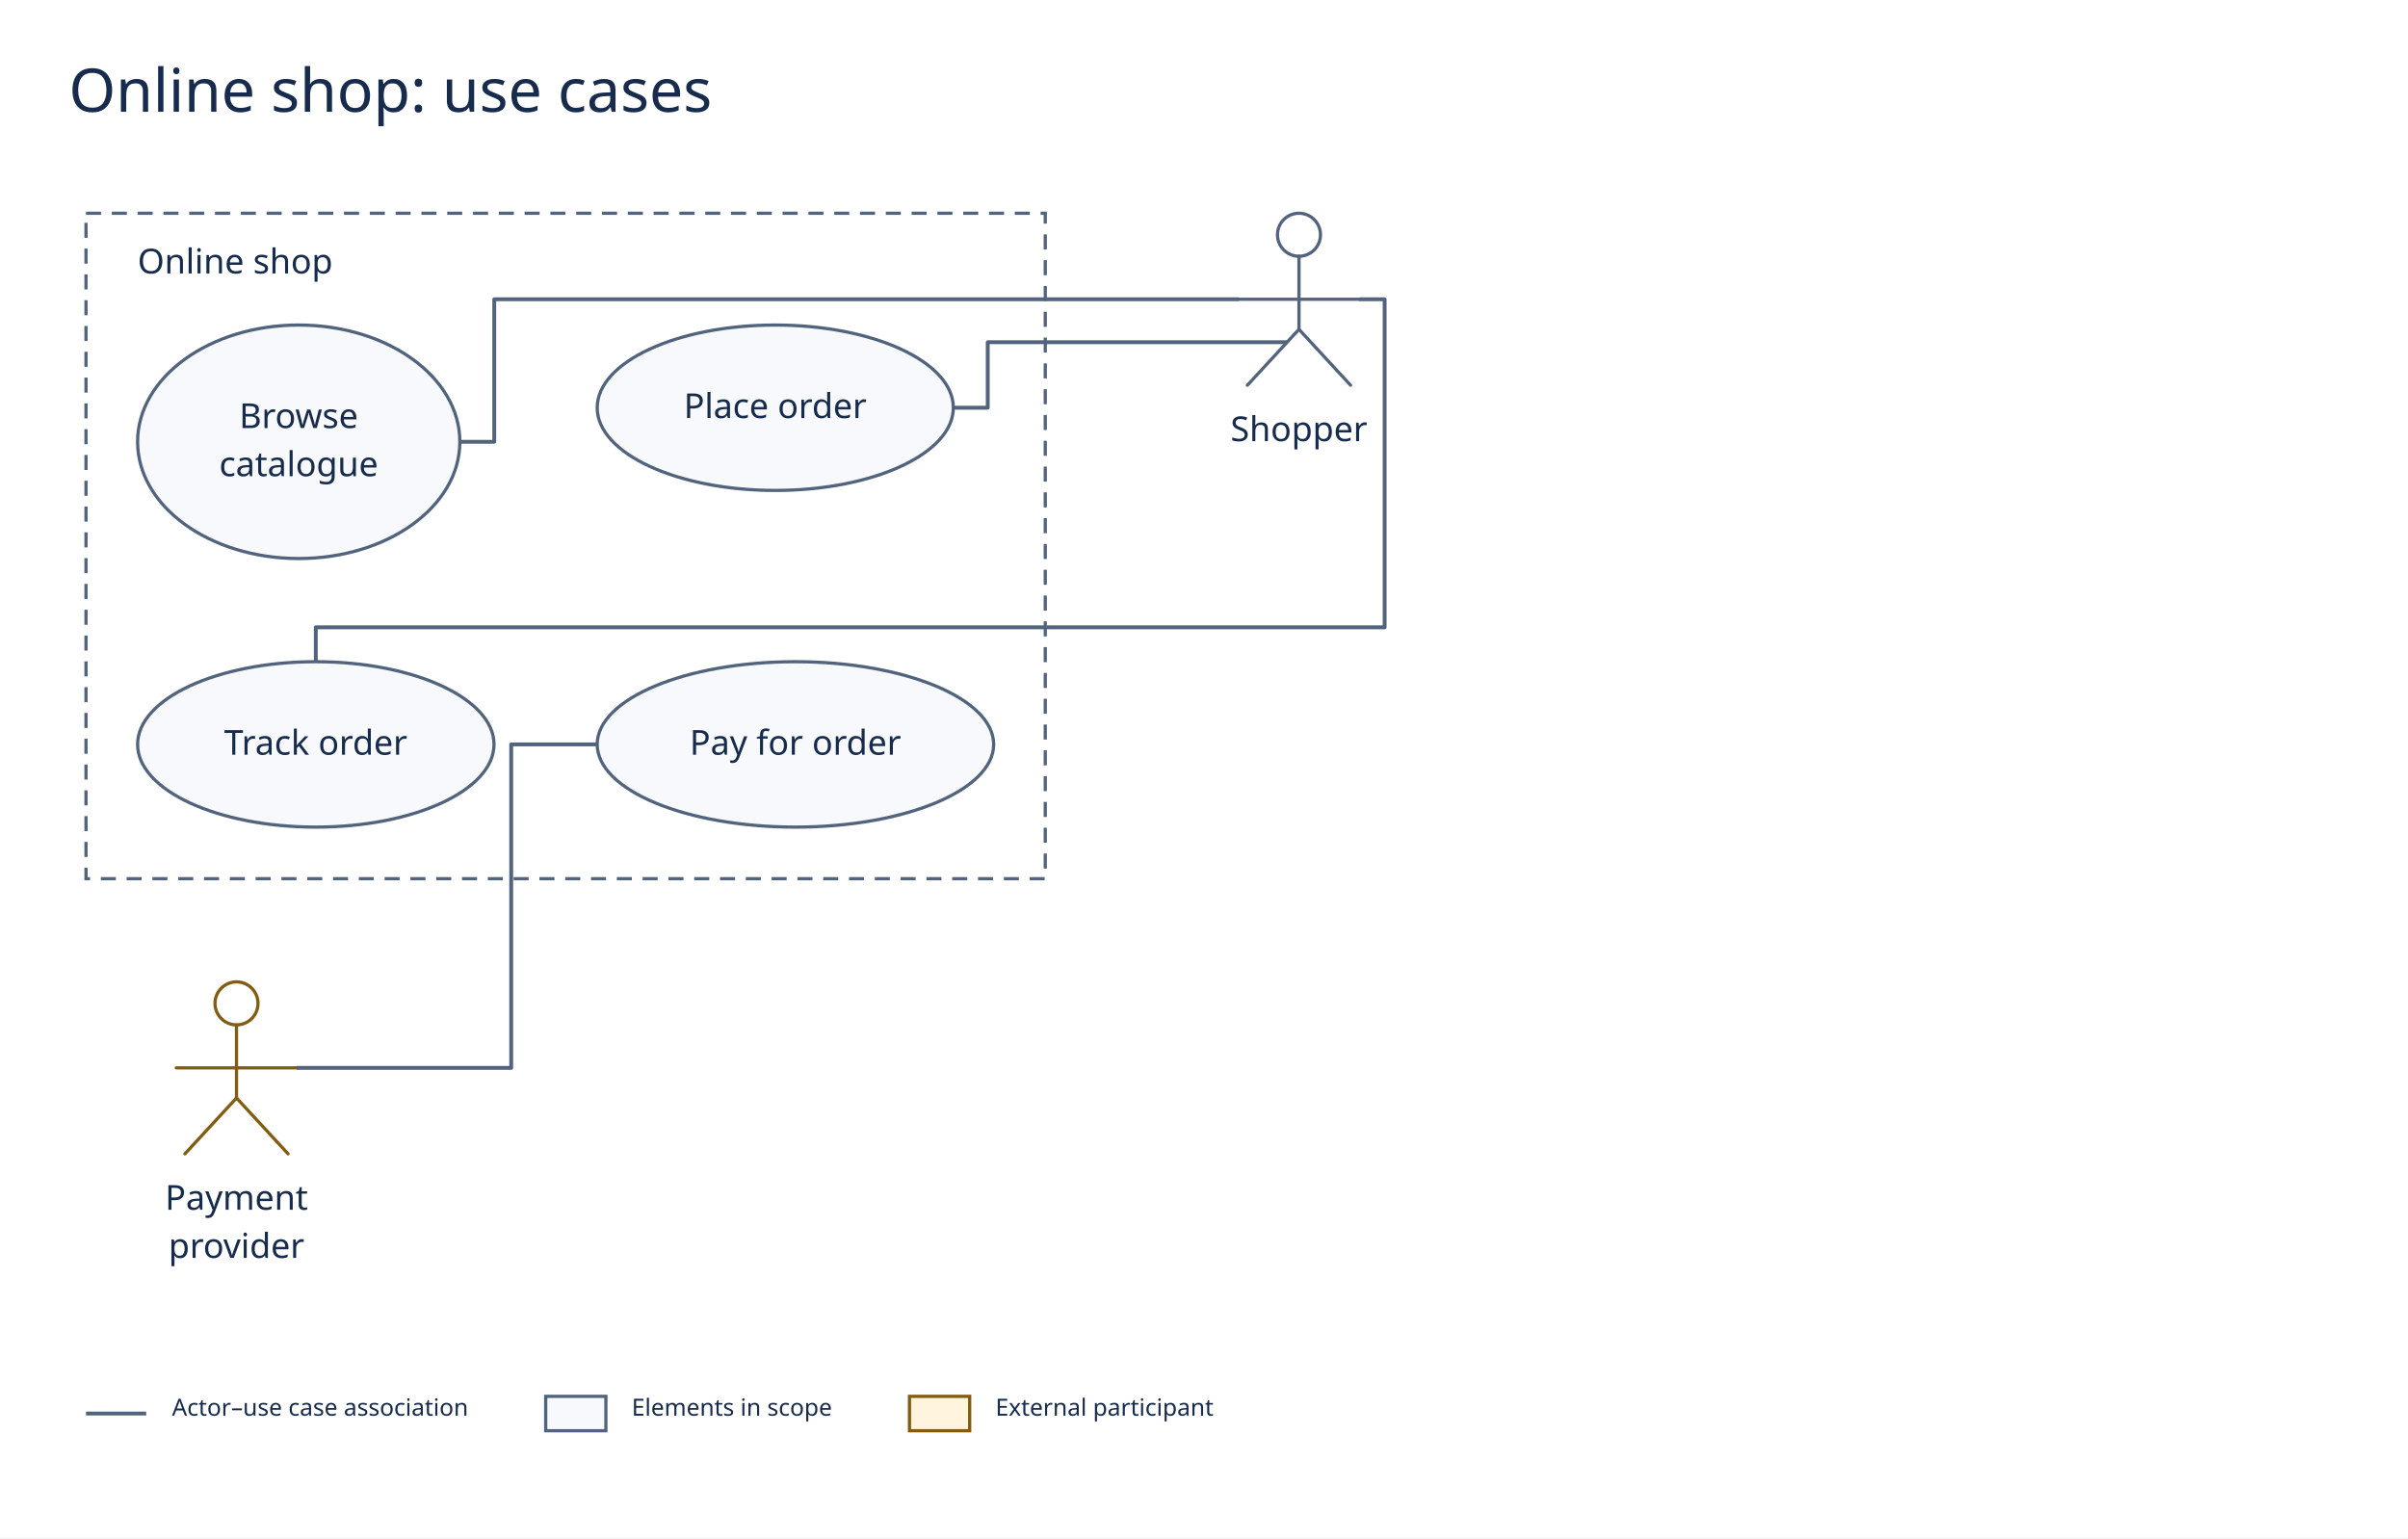
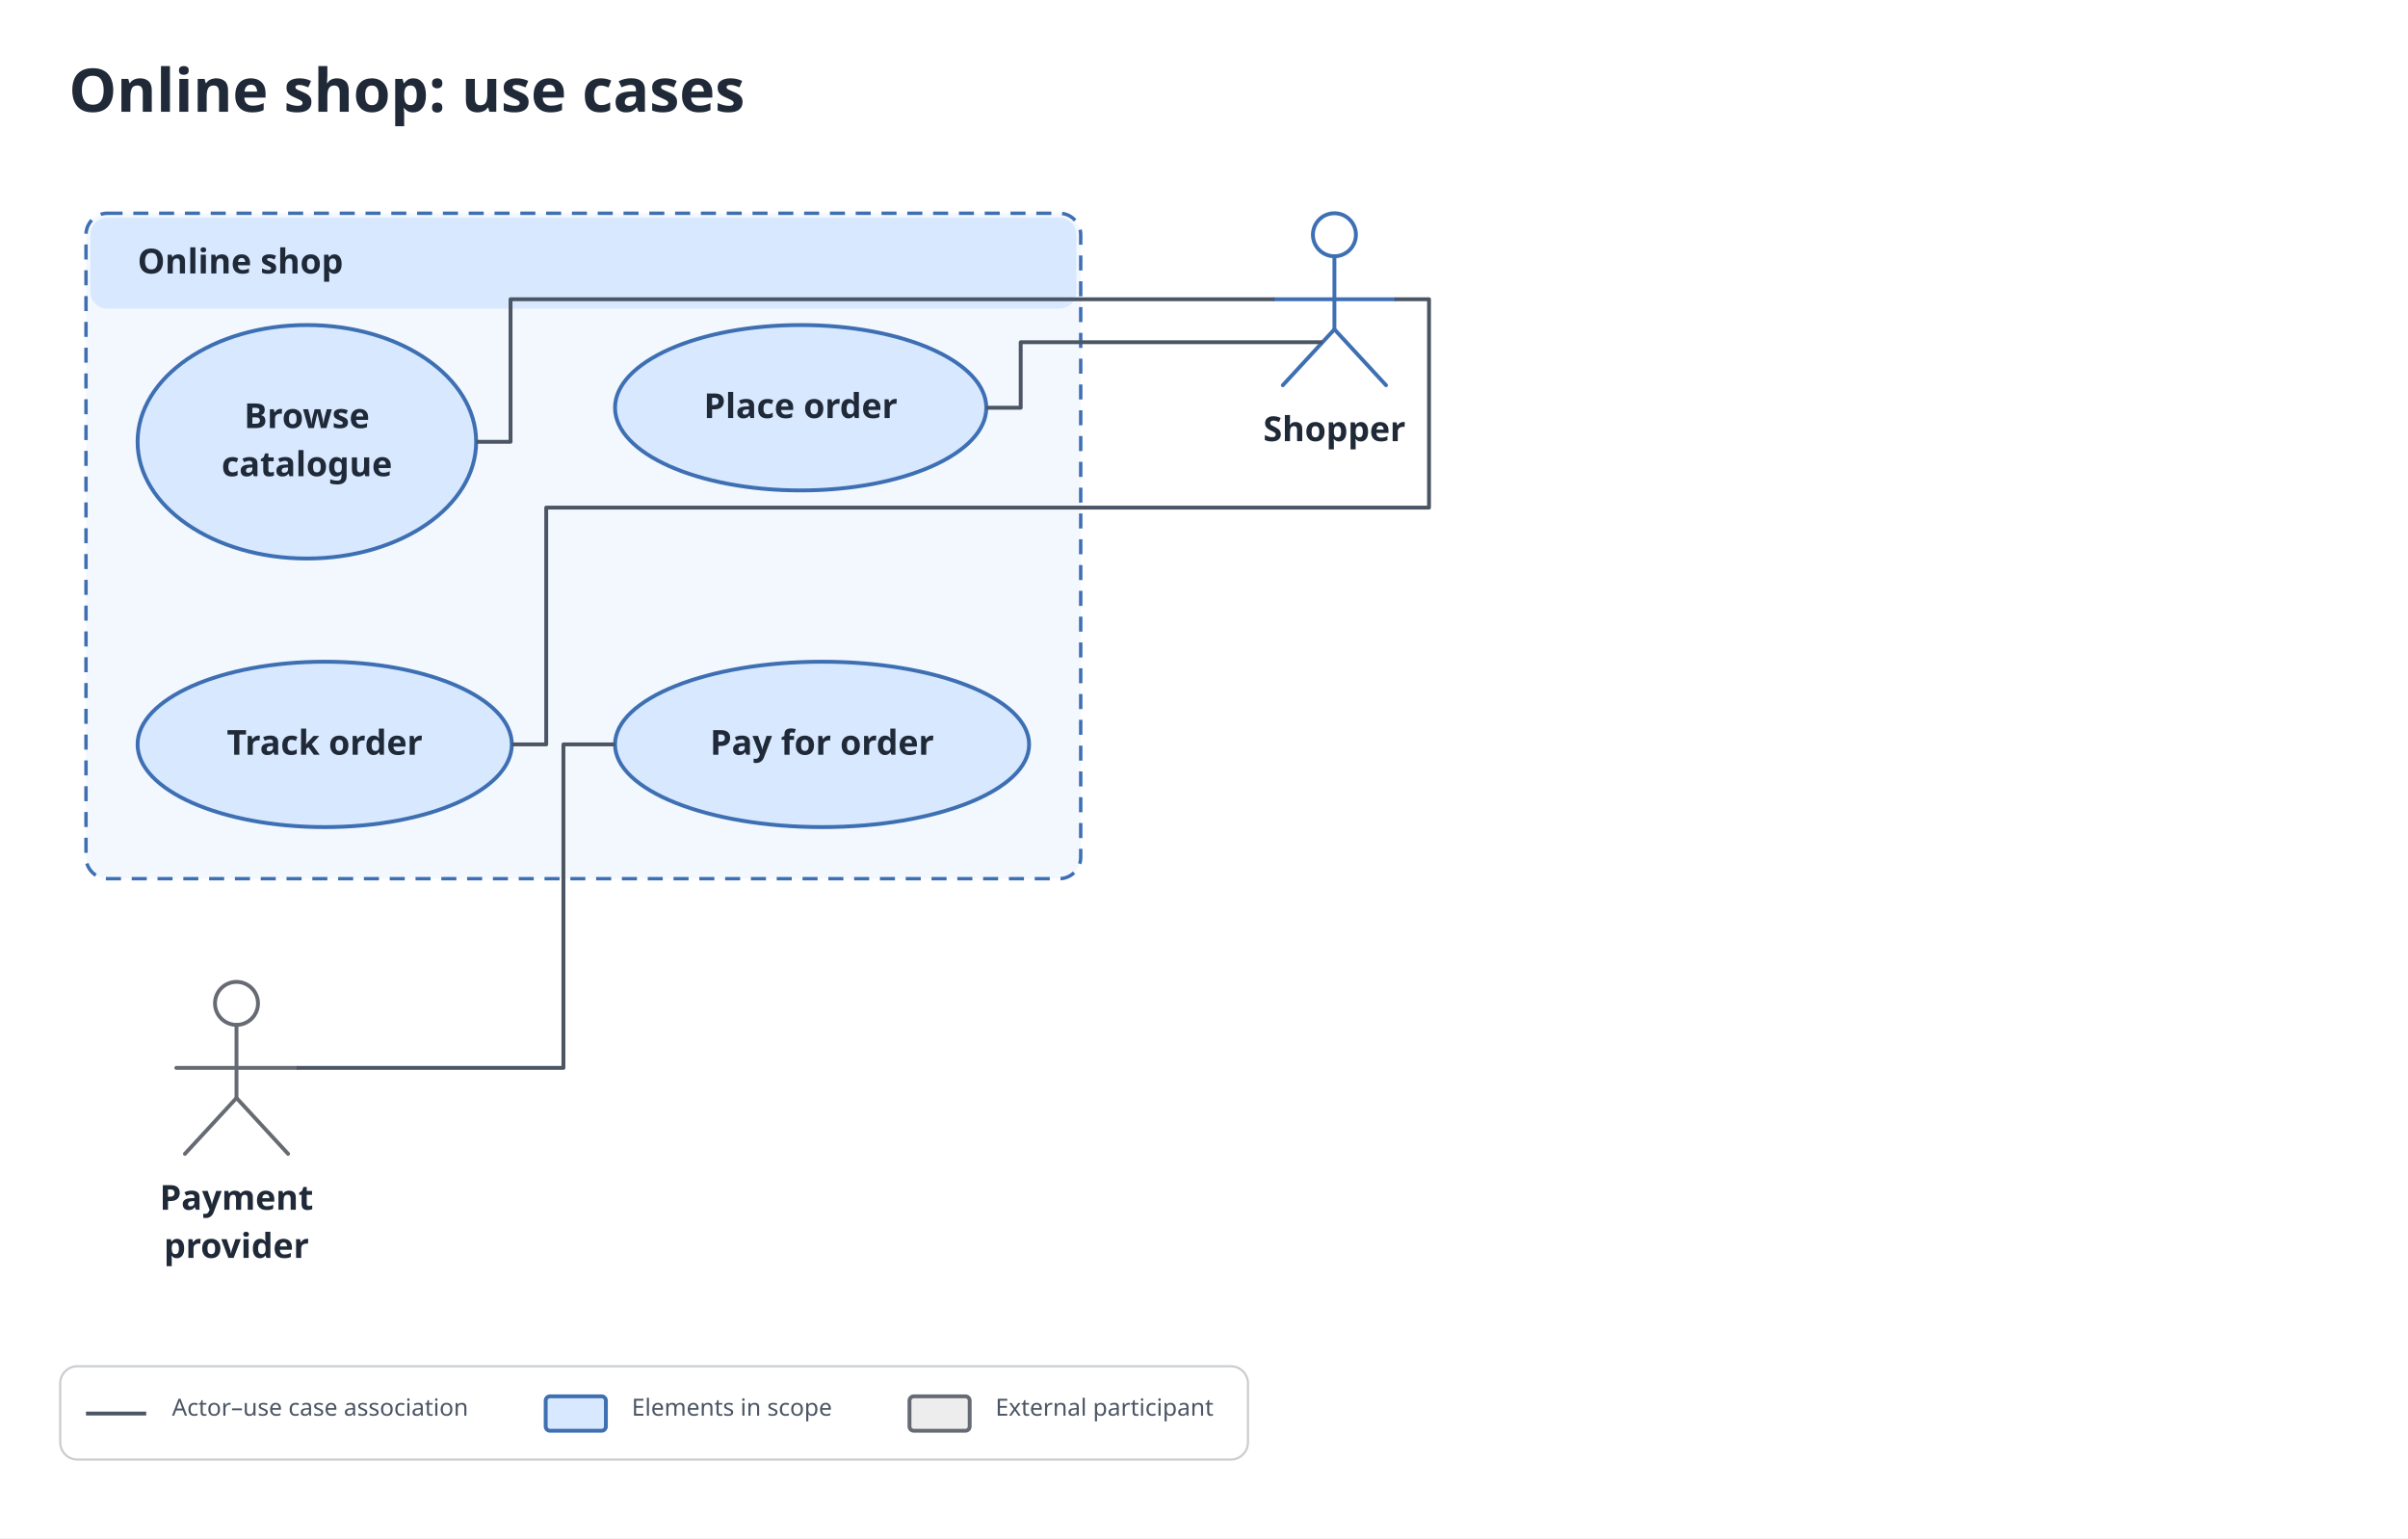
<svg xmlns="http://www.w3.org/2000/svg" viewBox="0 0 1120 715.545" width="1120" height="715.545" lang="en" role="img" aria-labelledby="b1-en-document-title b1-en-document-desc" data-archatlas="0.1" data-measured-with="pillow">
  <defs>
    <marker id="b1-en-marker-peer-arrow" viewBox="0 0 10 10" refX="10" refY="5" markerWidth="8" markerHeight="8" markerUnits="userSpaceOnUse" orient="auto-start-reverse">
-       <path d="M 0 0 L 10 5 L 0 10 Z" fill="#52647d" stroke="#52647d" stroke-width="1.5" />
+       <path d="M 0 0 L 10 5 L 0 10 Z" fill="#4B5563" stroke="#4B5563" stroke-width="1.5" />
    </marker>
    <marker id="b1-en-marker-peer-circle" viewBox="0 0 10 10" refX="5" refY="5" markerWidth="8" markerHeight="8" markerUnits="userSpaceOnUse">
-       <circle cx="5" cy="5" r="3.5" fill="#ffffff" stroke="#52647d" stroke-width="1.5" />
+       <circle cx="5" cy="5" r="3.5" fill="#ffffff" stroke="#4B5563" stroke-width="1.5" />
    </marker>
  </defs>
  <rect width="1120" height="715.545" fill="#ffffff" data-role="canvas" />
-   <rect id="b1-en-shape-group-g_s" data-id="g_s" data-role="group" data-parent="" data-kind="boundary" fill="#ffffff" stroke="#52647d" stroke-width="1.5" data-box="40 99.2 446.173 309.545" stroke-dasharray="7 5" x="40" y="99.2" width="446.173" height="309.545" rx="0" />
-   <ellipse id="b1-en-shape-node-browse" data-id="browse" data-role="node" data-parent="g_s" data-kind="use_case" fill="#f7f9fc" stroke="#52647d" stroke-width="1.5" data-box="64 151.2 149.885 108.612" cx="138.942" cy="205.506" rx="74.942" ry="54.306" />
-   <ellipse id="b1-en-shape-node-order" data-id="order" data-role="node" data-parent="g_s" data-kind="use_case" fill="#f7f9fc" stroke="#52647d" stroke-width="1.5" data-box="277.772 151.2 165.64 76.933" cx="360.592" cy="189.667" rx="82.82" ry="38.467" />
-   <ellipse id="b1-en-shape-node-track" data-id="track" data-role="node" data-parent="g_s" data-kind="use_case" fill="#f7f9fc" stroke="#52647d" stroke-width="1.5" data-box="64 307.812 165.772 76.933" cx="146.886" cy="346.278" rx="82.886" ry="38.467" />
-   <ellipse id="b1-en-shape-node-payu" data-id="payu" data-role="node" data-parent="g_s" data-kind="use_case" fill="#f7f9fc" stroke="#52647d" stroke-width="1.5" data-box="277.772 307.812 184.4 76.933" cx="369.972" cy="346.278" rx="92.2" ry="38.467" />
-   <g id="b1-en-shape-node-shopper" data-id="shopper" data-role="node" data-parent="" data-kind="actor" fill="none" stroke="#52647d" stroke-width="1.5" data-box="534.173 99.2 140 128.4" stroke-linecap="round">
-     <circle cx="604.173" cy="109.2" r="10" fill="#ffffff" />
-     <polyline points="604.173,119.2 604.173,153.2" />
-     <polyline points="576.173,139.2 632.173,139.2" />
-     <polyline points="580.173,179.2 604.173,153.2 628.173,179.2" />
+   <rect id="b1-en-shape-group-g_s" data-id="g_s" data-role="group" data-parent="" data-kind="boundary" data-shape="card" fill="#F3F8FF" stroke="#3D6FB2" stroke-width="1.6" data-box="40 99.2 462.657 309.545" stroke-dasharray="7 5" x="40" y="99.2" width="462.657" height="309.545" rx="10" />
+   <rect data-role="header-band" data-parent="g_s" x="42" y="101.2" width="458.657" height="42.4" rx="8" fill="#D8E8FF" />
+   <ellipse id="b1-en-shape-node-browse" data-id="browse" data-role="node" data-parent="g_s" data-kind="use_case" data-shape="card" fill="#D8E8FF" stroke="#3D6FB2" stroke-width="1.8" data-box="64 151.2 157.464 108.612" cx="142.732" cy="205.506" rx="78.732" ry="54.306" />
+   <ellipse id="b1-en-shape-node-order" data-id="order" data-role="node" data-parent="g_s" data-kind="use_case" data-shape="card" fill="#D8E8FF" stroke="#3D6FB2" stroke-width="1.8" data-box="286.059 151.2 172.689 76.933" cx="372.403" cy="189.667" rx="86.344" ry="38.467" />
+   <ellipse id="b1-en-shape-node-track" data-id="track" data-role="node" data-parent="g_s" data-kind="use_case" data-shape="card" fill="#D8E8FF" stroke="#3D6FB2" stroke-width="1.8" data-box="64 307.812 174.059 76.933" cx="151.029" cy="346.278" rx="87.029" ry="38.467" />
+   <ellipse id="b1-en-shape-node-payu" data-id="payu" data-role="node" data-parent="g_s" data-kind="use_case" data-shape="card" fill="#D8E8FF" stroke="#3D6FB2" stroke-width="1.8" data-box="286.059 307.812 192.598 76.933" cx="382.358" cy="346.278" rx="96.299" ry="38.467" />
+   <g id="b1-en-shape-node-shopper" data-id="shopper" data-role="node" data-parent="" data-kind="actor" data-shape="card" fill="none" stroke="#3D6FB2" stroke-width="1.8" data-box="550.657 99.2 140 128.4" stroke-linecap="round">
+     <circle cx="620.657" cy="109.2" r="10" fill="#ffffff" />
+     <polyline points="620.657,119.2 620.657,153.2" />
+     <polyline points="592.657,139.2 648.657,139.2" />
+     <polyline points="596.657,179.2 620.657,153.2 644.657,179.2" />
  </g>
-   <g id="b1-en-shape-node-pay" data-id="pay" data-role="node" data-parent="" data-kind="actor" fill="none" stroke="#805d12" stroke-width="1.5" data-box="40 456.745 140 150.8" stroke-linecap="round">
+   <g id="b1-en-shape-node-pay" data-id="pay" data-role="node" data-parent="" data-kind="actor" data-shape="card" fill="none" stroke="#666A73" stroke-width="1.8" data-box="40 456.745 140 150.8" stroke-linecap="round">
    <circle cx="110" cy="466.745" r="10" fill="#ffffff" />
    <polyline points="110,476.745 110,510.745" />
    <polyline points="82,496.745 138,496.745" />
    <polyline points="86,536.745 110,510.745 134,536.745" />
  </g>
-   <rect id="b1-en-shape-legend-swatch-__legend-swatch-1" data-id="__legend-swatch-1" data-role="legend-swatch" data-parent="" data-kind="component" fill="#f7f9fc" stroke="#52647d" stroke-width="1.5" data-box="253.812 649.545 28 16" x="253.812" y="649.545" width="28" height="16" rx="0" />
-   <rect id="b1-en-shape-legend-swatch-__legend-swatch-2" data-id="__legend-swatch-2" data-role="legend-swatch" data-parent="" data-kind="component" fill="#fff5df" stroke="#805d12" stroke-width="1.5" data-box="423.016 649.545 28 16" x="423.016" y="649.545" width="28" height="16" rx="0" />
-   <polyline id="b1-en-edge-edge-1" data-id="edge-1" data-role="edge" data-from="shopper" data-to="browse" data-kind="assoc" points="576.173,139.2 229.885,139.2 229.885,205.506 213.885,205.506" fill="none" stroke="#52647d" stroke-width="1.8" stroke-linejoin="round" />
-   <polyline id="b1-en-edge-edge-2" data-id="edge-2" data-role="edge" data-from="shopper" data-to="order" data-kind="assoc" points="598.634,159.2 459.412,159.2 459.412,189.667 443.412,189.667" fill="none" stroke="#52647d" stroke-width="1.8" stroke-linejoin="round" />
-   <polyline id="b1-en-edge-edge-3" data-id="edge-3" data-role="edge" data-from="shopper" data-to="track" data-kind="assoc" points="632.173,139.2 644.016,139.2 644.016,291.812 146.886,291.812 146.886,307.812" fill="none" stroke="#52647d" stroke-width="1.8" stroke-linejoin="round" />
-   <polyline id="b1-en-edge-edge-4" data-id="edge-4" data-role="edge" data-from="payu" data-to="pay" data-kind="assoc" points="277.772,346.278 237.772,346.278 237.772,496.745 138,496.745" fill="none" stroke="#52647d" stroke-width="1.8" stroke-linejoin="round" />
-   <polyline id="b1-en-edge-legend-line-0" data-id="legend-line-0" data-role="edge" data-from="" data-to="" data-kind="legend" points="40,657.545 68,657.545" fill="none" stroke="#52647d" stroke-width="1.8" stroke-linejoin="round" />
-   <text id="b1-en-text-title-figure-title" data-id="figure-title" data-role="title" data-owner="" x="32" y="52" data-source="Online shop: use cases" font-size="28" font-family="&quot;Noto Sans CJK SC&quot;, &quot;Source Han Sans SC&quot;, &quot;PingFang SC&quot;, &quot;Microsoft YaHei&quot;, &quot;WenQuanYi Zen Hei&quot;, &quot;Noto Sans&quot;, &quot;DejaVu Sans&quot;, &quot;Liberation Sans&quot;, sans-serif" text-anchor="start" fill="#172b4d" data-text-box="32 24 299.156 39.2">
+   <rect id="b1-en-shape-legend-panel-__legend-panel" data-id="__legend-panel" data-role="legend-panel" data-parent="" data-kind="component" data-shape="card" fill="#ffffff" stroke="#4B5563" stroke-width="1" data-box="28 635.545 552.453 43.4" stroke-opacity="0.3" x="28" y="635.545" width="552.453" height="43.4" rx="8" />
+   <rect id="b1-en-shape-legend-swatch-__legend-swatch-1" data-id="__legend-swatch-1" data-role="legend-swatch" data-parent="" data-kind="component" data-shape="card" fill="#D8E8FF" stroke="#3D6FB2" stroke-width="1.8" data-box="253.812 649.545 28 16" x="253.812" y="649.545" width="28" height="16" rx="2" />
+   <rect id="b1-en-shape-legend-swatch-__legend-swatch-2" data-id="__legend-swatch-2" data-role="legend-swatch" data-parent="" data-kind="component" data-shape="card" fill="#EDEDED" stroke="#666A73" stroke-width="1.8" data-box="423.016 649.545 28 16" x="423.016" y="649.545" width="28" height="16" rx="2" />
+   <polyline id="b1-en-edge-edge-1" data-id="edge-1" data-role="edge" data-from="shopper" data-to="browse" data-kind="assoc" points="592.657,139.2 237.464,139.2 237.464,205.506 221.464,205.506" fill="none" stroke="#4B5563" stroke-width="1.8" stroke-linejoin="round" />
+   <polyline id="b1-en-edge-edge-2" data-id="edge-2" data-role="edge" data-from="shopper" data-to="order" data-kind="assoc" points="615.119,159.2 474.747,159.2 474.747,189.667 458.747,189.667" fill="none" stroke="#4B5563" stroke-width="1.8" stroke-linejoin="round" />
+   <polyline id="b1-en-edge-edge-3" data-id="edge-3" data-role="edge" data-from="shopper" data-to="track" data-kind="assoc" points="648.657,139.2 664.657,139.2 664.657,236.133 254.059,236.133 254.059,346.278 238.059,346.278" fill="none" stroke="#4B5563" stroke-width="1.8" stroke-linejoin="round" />
+   <polyline id="b1-en-edge-edge-4" data-id="edge-4" data-role="edge" data-from="payu" data-to="pay" data-kind="assoc" points="286.059,346.278 262.059,346.278 262.059,496.745 138,496.745" fill="none" stroke="#4B5563" stroke-width="1.8" stroke-linejoin="round" />
+   <polyline id="b1-en-edge-legend-line-0" data-id="legend-line-0" data-role="edge" data-from="" data-to="" data-kind="legend" points="40,657.545 68,657.545" fill="none" stroke="#4B5563" stroke-width="1.8" stroke-linejoin="round" />
+   <text id="b1-en-text-title-figure-title" data-id="figure-title" data-role="title" data-owner="" x="32" y="52" data-source="Online shop: use cases" font-size="28" font-family="&quot;Noto Sans CJK SC&quot;, &quot;Source Han Sans SC&quot;, &quot;PingFang SC&quot;, &quot;Microsoft YaHei&quot;, &quot;WenQuanYi Zen Hei&quot;, &quot;Noto Sans&quot;, &quot;DejaVu Sans&quot;, &quot;Liberation Sans&quot;, sans-serif" font-weight="700" text-anchor="start" fill="#1F2937" data-text-box="32 24 314.438 39.2">
    <tspan x="32" y="52">
      <tspan font-family="Noto Sans" x="32">Online</tspan>
-       <tspan font-family="Noto Sans" x="118.703"> </tspan>
-       <tspan font-family="Noto Sans" x="125.984">shop:</tspan>
-       <tspan font-family="Noto Sans" x="198.344"> </tspan>
-       <tspan font-family="Noto Sans" x="205.625">use</tspan>
-       <tspan font-family="Noto Sans" x="252.125"> </tspan>
-       <tspan font-family="Noto Sans" x="259.406">cases</tspan>
+       <tspan font-family="Noto Sans" x="124.703"> </tspan>
+       <tspan font-family="Noto Sans" x="131.984">shop:</tspan>
+       <tspan font-family="Noto Sans" x="207.328"> </tspan>
+       <tspan font-family="Noto Sans" x="214.609">use</tspan>
+       <tspan font-family="Noto Sans" x="263.469"> </tspan>
+       <tspan font-family="Noto Sans" x="270.75">cases</tspan>
    </tspan>
  </text>
-   <text id="b1-en-text-group-title-g_s-title" data-id="g_s-title" data-role="group-title" data-owner="g_s" x="64" y="127.2" data-source="Online shop" font-size="16" font-family="&quot;Noto Sans CJK SC&quot;, &quot;Source Han Sans SC&quot;, &quot;PingFang SC&quot;, &quot;Microsoft YaHei&quot;, &quot;WenQuanYi Zen Hei&quot;, &quot;Noto Sans&quot;, &quot;DejaVu Sans&quot;, &quot;Liberation Sans&quot;, sans-serif" text-anchor="start" fill="#172b4d" data-text-box="64 111.2 90.797 22.4">
+   <text id="b1-en-text-group-title-g_s-title" data-id="g_s-title" data-role="group-title" data-owner="g_s" x="64" y="127.2" data-source="Online shop" font-size="16" font-family="&quot;Noto Sans CJK SC&quot;, &quot;Source Han Sans SC&quot;, &quot;PingFang SC&quot;, &quot;Microsoft YaHei&quot;, &quot;WenQuanYi Zen Hei&quot;, &quot;Noto Sans&quot;, &quot;DejaVu Sans&quot;, &quot;Liberation Sans&quot;, sans-serif" font-weight="700" text-anchor="start" fill="#1F2937" data-text-box="64 111.2 95.625 22.4">
    <tspan x="64" y="127.2">
      <tspan font-family="Noto Sans" x="64">Online</tspan>
-       <tspan font-family="Noto Sans" x="113.562"> </tspan>
-       <tspan font-family="Noto Sans" x="117.719">shop</tspan>
+       <tspan font-family="Noto Sans" x="116.969"> </tspan>
+       <tspan font-family="Noto Sans" x="121.125">shop</tspan>
    </tspan>
  </text>
-   <text id="b1-en-text-name-browse-name" data-id="browse-name" data-role="name" data-owner="browse" x="138.942" y="199.106" data-source="Browse catalogue" font-size="16" font-family="&quot;Noto Sans CJK SC&quot;, &quot;Source Han Sans SC&quot;, &quot;PingFang SC&quot;, &quot;Microsoft YaHei&quot;, &quot;WenQuanYi Zen Hei&quot;, &quot;Noto Sans&quot;, &quot;DejaVu Sans&quot;, &quot;Liberation Sans&quot;, sans-serif" text-anchor="start" fill="#172b4d" data-text-box="101.95 183.106 73.984 44.8">
-     <tspan x="111.27" y="199.106">
-       <tspan font-family="Noto Sans" x="111.27">Browse</tspan>
+   <text id="b1-en-text-name-browse-name" data-id="browse-name" data-role="name" data-owner="browse" x="142.732" y="199.106" data-source="Browse catalogue" font-size="16" font-family="&quot;Noto Sans CJK SC&quot;, &quot;Source Han Sans SC&quot;, &quot;PingFang SC&quot;, &quot;Microsoft YaHei&quot;, &quot;WenQuanYi Zen Hei&quot;, &quot;Noto Sans&quot;, &quot;DejaVu Sans&quot;, &quot;Liberation Sans&quot;, sans-serif" font-weight="700" text-anchor="start" fill="#1F2937" data-text-box="103.06 183.106 79.344 44.8">
+     <tspan x="113.529" y="199.106">
+       <tspan font-family="Noto Sans" x="113.529">Browse</tspan>
    </tspan>
-     <tspan x="101.95" y="221.506">
-       <tspan font-family="Noto Sans" x="101.95">catalogue</tspan>
+     <tspan x="103.06" y="221.506">
+       <tspan font-family="Noto Sans" x="103.06">catalogue</tspan>
    </tspan>
  </text>
-   <text id="b1-en-text-name-order-name" data-id="order-name" data-role="name" data-owner="order" x="360.592" y="194.467" data-source="Place order" font-size="16" font-family="&quot;Noto Sans CJK SC&quot;, &quot;Source Han Sans SC&quot;, &quot;PingFang SC&quot;, &quot;Microsoft YaHei&quot;, &quot;WenQuanYi Zen Hei&quot;, &quot;Noto Sans&quot;, &quot;DejaVu Sans&quot;, &quot;Liberation Sans&quot;, sans-serif" text-anchor="start" fill="#172b4d" data-text-box="318.03 178.467 85.125 22.4">
-     <tspan x="318.03" y="194.467">
-       <tspan font-family="Noto Sans" x="318.03">Place</tspan>
-       <tspan font-family="Noto Sans" x="357.53"> </tspan>
-       <tspan font-family="Noto Sans" x="361.686">order</tspan>
+   <text id="b1-en-text-name-order-name" data-id="order-name" data-role="name" data-owner="order" x="372.403" y="194.467" data-source="Place order" font-size="16" font-family="&quot;Noto Sans CJK SC&quot;, &quot;Source Han Sans SC&quot;, &quot;PingFang SC&quot;, &quot;Microsoft YaHei&quot;, &quot;WenQuanYi Zen Hei&quot;, &quot;Noto Sans&quot;, &quot;DejaVu Sans&quot;, &quot;Liberation Sans&quot;, sans-serif" font-weight="700" text-anchor="start" fill="#1F2937" data-text-box="327.348 178.467 90.109 22.4">
+     <tspan x="327.348" y="194.467">
+       <tspan font-family="Noto Sans" x="327.348">Place</tspan>
+       <tspan font-family="Noto Sans" x="369.598"> </tspan>
+       <tspan font-family="Noto Sans" x="373.755">order</tspan>
    </tspan>
  </text>
-   <text id="b1-en-text-name-track-name" data-id="track-name" data-role="name" data-owner="track" x="146.886" y="351.078" data-source="Track order" font-size="16" font-family="&quot;Noto Sans CJK SC&quot;, &quot;Source Han Sans SC&quot;, &quot;PingFang SC&quot;, &quot;Microsoft YaHei&quot;, &quot;WenQuanYi Zen Hei&quot;, &quot;Noto Sans&quot;, &quot;DejaVu Sans&quot;, &quot;Liberation Sans&quot;, sans-serif" text-anchor="start" fill="#172b4d" data-text-box="104.277 335.078 85.219 22.4">
-     <tspan x="104.277" y="351.078">
-       <tspan font-family="Noto Sans" x="104.277">Track</tspan>
-       <tspan font-family="Noto Sans" x="143.871"> </tspan>
-       <tspan font-family="Noto Sans" x="148.027">order</tspan>
+   <text id="b1-en-text-name-track-name" data-id="track-name" data-role="name" data-owner="track" x="151.029" y="351.078" data-source="Track order" font-size="16" font-family="&quot;Noto Sans CJK SC&quot;, &quot;Source Han Sans SC&quot;, &quot;PingFang SC&quot;, &quot;Microsoft YaHei&quot;, &quot;WenQuanYi Zen Hei&quot;, &quot;Noto Sans&quot;, &quot;DejaVu Sans&quot;, &quot;Liberation Sans&quot;, sans-serif" font-weight="700" text-anchor="start" fill="#1F2937" data-text-box="105.49 335.078 91.078 22.4">
+     <tspan x="105.49" y="351.078">
+       <tspan font-family="Noto Sans" x="105.49">Track</tspan>
+       <tspan font-family="Noto Sans" x="148.709"> </tspan>
+       <tspan font-family="Noto Sans" x="152.865">order</tspan>
    </tspan>
  </text>
-   <text id="b1-en-text-name-payu-name" data-id="payu-name" data-role="name" data-owner="payu" x="369.972" y="351.078" data-source="Pay for order" font-size="16" font-family="&quot;Noto Sans CJK SC&quot;, &quot;Source Han Sans SC&quot;, &quot;PingFang SC&quot;, &quot;Microsoft YaHei&quot;, &quot;WenQuanYi Zen Hei&quot;, &quot;Noto Sans&quot;, &quot;DejaVu Sans&quot;, &quot;Liberation Sans&quot;, sans-serif" text-anchor="start" fill="#172b4d" data-text-box="320.777 335.078 98.391 22.4">
-     <tspan x="320.777" y="351.078">
-       <tspan font-family="Noto Sans" x="320.777">Pay</tspan>
-       <tspan font-family="Noto Sans" x="347.59"> </tspan>
-       <tspan font-family="Noto Sans" x="351.746">for</tspan>
-       <tspan font-family="Noto Sans" x="373.543"> </tspan>
-       <tspan font-family="Noto Sans" x="377.699">order</tspan>
+   <text id="b1-en-text-name-payu-name" data-id="payu-name" data-role="name" data-owner="payu" x="382.358" y="351.078" data-source="Pay for order" font-size="16" font-family="&quot;Noto Sans CJK SC&quot;, &quot;Source Han Sans SC&quot;, &quot;PingFang SC&quot;, &quot;Microsoft YaHei&quot;, &quot;WenQuanYi Zen Hei&quot;, &quot;Noto Sans&quot;, &quot;DejaVu Sans&quot;, &quot;Liberation Sans&quot;, sans-serif" font-weight="700" text-anchor="start" fill="#1F2937" data-text-box="330.264 335.078 104.188 22.4">
+     <tspan x="330.264" y="351.078">
+       <tspan font-family="Noto Sans" x="330.264">Pay</tspan>
+       <tspan font-family="Noto Sans" x="359.077"> </tspan>
+       <tspan font-family="Noto Sans" x="363.233">for</tspan>
+       <tspan font-family="Noto Sans" x="386.592"> </tspan>
+       <tspan font-family="Noto Sans" x="390.748">order</tspan>
    </tspan>
  </text>
-   <text id="b1-en-text-name-shopper-name" data-id="shopper-name" data-role="name" data-owner="shopper" x="604.173" y="205.2" data-source="Shopper" font-size="16" font-family="&quot;Noto Sans CJK SC&quot;, &quot;Source Han Sans SC&quot;, &quot;PingFang SC&quot;, &quot;Microsoft YaHei&quot;, &quot;WenQuanYi Zen Hei&quot;, &quot;Noto Sans&quot;, &quot;DejaVu Sans&quot;, &quot;Liberation Sans&quot;, sans-serif" text-anchor="start" fill="#172b4d" data-text-box="572.329 189.2 63.688 22.4">
-     <tspan x="572.329" y="205.2">
-       <tspan font-family="Noto Sans" x="572.329">Shopper</tspan>
+   <text id="b1-en-text-name-shopper-name" data-id="shopper-name" data-role="name" data-owner="shopper" x="620.657" y="205.2" data-source="Shopper" font-size="16" font-family="&quot;Noto Sans CJK SC&quot;, &quot;Source Han Sans SC&quot;, &quot;PingFang SC&quot;, &quot;Microsoft YaHei&quot;, &quot;WenQuanYi Zen Hei&quot;, &quot;Noto Sans&quot;, &quot;DejaVu Sans&quot;, &quot;Liberation Sans&quot;, sans-serif" font-weight="700" text-anchor="start" fill="#1F2937" data-text-box="587.555 189.2 66.203 22.4">
+     <tspan x="587.555" y="205.2">
+       <tspan font-family="Noto Sans" x="587.555">Shopper</tspan>
    </tspan>
  </text>
-   <text id="b1-en-text-name-pay-name" data-id="pay-name" data-role="name" data-owner="pay" x="110" y="562.745" data-source="Payment provider" font-size="16" font-family="&quot;Noto Sans CJK SC&quot;, &quot;Source Han Sans SC&quot;, &quot;PingFang SC&quot;, &quot;Microsoft YaHei&quot;, &quot;WenQuanYi Zen Hei&quot;, &quot;Noto Sans&quot;, &quot;DejaVu Sans&quot;, &quot;Liberation Sans&quot;, sans-serif" text-anchor="start" fill="#172b4d" data-text-box="76.766 546.745 66.469 44.8">
-     <tspan x="76.766" y="562.745">
-       <tspan font-family="Noto Sans" x="76.766">Payment</tspan>
+   <text id="b1-en-text-name-pay-name" data-id="pay-name" data-role="name" data-owner="pay" x="110" y="562.745" data-source="Payment provider" font-size="16" font-family="&quot;Noto Sans CJK SC&quot;, &quot;Source Han Sans SC&quot;, &quot;PingFang SC&quot;, &quot;Microsoft YaHei&quot;, &quot;WenQuanYi Zen Hei&quot;, &quot;Noto Sans&quot;, &quot;DejaVu Sans&quot;, &quot;Liberation Sans&quot;, sans-serif" font-weight="700" text-anchor="start" fill="#1F2937" data-text-box="74.281 546.745 71.438 44.8">
+     <tspan x="74.281" y="562.745">
+       <tspan font-family="Noto Sans" x="74.281">Payment</tspan>
    </tspan>
-     <tspan x="78.375" y="585.145">
-       <tspan font-family="Noto Sans" x="78.375">provider</tspan>
+     <tspan x="76.25" y="585.145">
+       <tspan font-family="Noto Sans" x="76.25">provider</tspan>
    </tspan>
  </text>
-   <text id="b1-en-text-legend-legend-0" data-id="legend-0" data-role="legend" data-owner="" x="80" y="658.545" data-source="Actor–use case association" font-size="11" font-family="&quot;Noto Sans CJK SC&quot;, &quot;Source Han Sans SC&quot;, &quot;PingFang SC&quot;, &quot;Microsoft YaHei&quot;, &quot;WenQuanYi Zen Hei&quot;, &quot;Noto Sans&quot;, &quot;DejaVu Sans&quot;, &quot;Liberation Sans&quot;, sans-serif" text-anchor="start" fill="#172b4d" data-text-box="80 647.545 137.812 15.4">
+   <text id="b1-en-text-legend-legend-0" data-id="legend-0" data-role="legend" data-owner="" x="80" y="658.545" data-source="Actor–use case association" font-size="11" font-family="&quot;Noto Sans CJK SC&quot;, &quot;Source Han Sans SC&quot;, &quot;PingFang SC&quot;, &quot;Microsoft YaHei&quot;, &quot;WenQuanYi Zen Hei&quot;, &quot;Noto Sans&quot;, &quot;DejaVu Sans&quot;, &quot;Liberation Sans&quot;, sans-serif" font-weight="400" text-anchor="start" fill="#4B5563" data-text-box="80 647.545 137.812 15.4">
    <tspan x="80" y="658.545">
      <tspan font-family="Noto Sans" x="80">Actor–use</tspan>
      <tspan font-family="Noto Sans" x="131.25"> </tspan>
      <tspan font-family="Noto Sans" x="134.109">case</tspan>
      <tspan font-family="Noto Sans" x="157.031"> </tspan>
      <tspan font-family="Noto Sans" x="159.891">association</tspan>
    </tspan>
  </text>
-   <text id="b1-en-text-legend-legend-1" data-id="legend-1" data-role="legend" data-owner="" x="293.812" y="658.545" data-source="Elements in scope" font-size="11" font-family="&quot;Noto Sans CJK SC&quot;, &quot;Source Han Sans SC&quot;, &quot;PingFang SC&quot;, &quot;Microsoft YaHei&quot;, &quot;WenQuanYi Zen Hei&quot;, &quot;Noto Sans&quot;, &quot;DejaVu Sans&quot;, &quot;Liberation Sans&quot;, sans-serif" text-anchor="start" fill="#172b4d" data-text-box="293.812 647.545 93.203 15.4">
+   <text id="b1-en-text-legend-legend-1" data-id="legend-1" data-role="legend" data-owner="" x="293.812" y="658.545" data-source="Elements in scope" font-size="11" font-family="&quot;Noto Sans CJK SC&quot;, &quot;Source Han Sans SC&quot;, &quot;PingFang SC&quot;, &quot;Microsoft YaHei&quot;, &quot;WenQuanYi Zen Hei&quot;, &quot;Noto Sans&quot;, &quot;DejaVu Sans&quot;, &quot;Liberation Sans&quot;, sans-serif" font-weight="400" text-anchor="start" fill="#4B5563" data-text-box="293.812 647.545 93.203 15.4">
    <tspan x="293.812" y="658.545">
      <tspan font-family="Noto Sans" x="293.812">Elements</tspan>
      <tspan font-family="Noto Sans" x="341.484"> </tspan>
      <tspan font-family="Noto Sans" x="344.344">in</tspan>
      <tspan font-family="Noto Sans" x="353.984"> </tspan>
      <tspan font-family="Noto Sans" x="356.844">scope</tspan>
    </tspan>
  </text>
-   <text id="b1-en-text-legend-legend-2" data-id="legend-2" data-role="legend" data-owner="" x="463.016" y="658.545" data-source="External participant" font-size="11" font-family="&quot;Noto Sans CJK SC&quot;, &quot;Source Han Sans SC&quot;, &quot;PingFang SC&quot;, &quot;Microsoft YaHei&quot;, &quot;WenQuanYi Zen Hei&quot;, &quot;Noto Sans&quot;, &quot;DejaVu Sans&quot;, &quot;Liberation Sans&quot;, sans-serif" text-anchor="start" fill="#172b4d" data-text-box="463.016 647.545 101.438 15.4">
+   <text id="b1-en-text-legend-legend-2" data-id="legend-2" data-role="legend" data-owner="" x="463.016" y="658.545" data-source="External participant" font-size="11" font-family="&quot;Noto Sans CJK SC&quot;, &quot;Source Han Sans SC&quot;, &quot;PingFang SC&quot;, &quot;Microsoft YaHei&quot;, &quot;WenQuanYi Zen Hei&quot;, &quot;Noto Sans&quot;, &quot;DejaVu Sans&quot;, &quot;Liberation Sans&quot;, sans-serif" font-weight="400" text-anchor="start" fill="#4B5563" data-text-box="463.016 647.545 101.438 15.4">
    <tspan x="463.016" y="658.545">
      <tspan font-family="Noto Sans" x="463.016">External</tspan>
      <tspan font-family="Noto Sans" x="505.469"> </tspan>
      <tspan font-family="Noto Sans" x="508.328">participant</tspan>
    </tspan>
  </text>
</svg>
